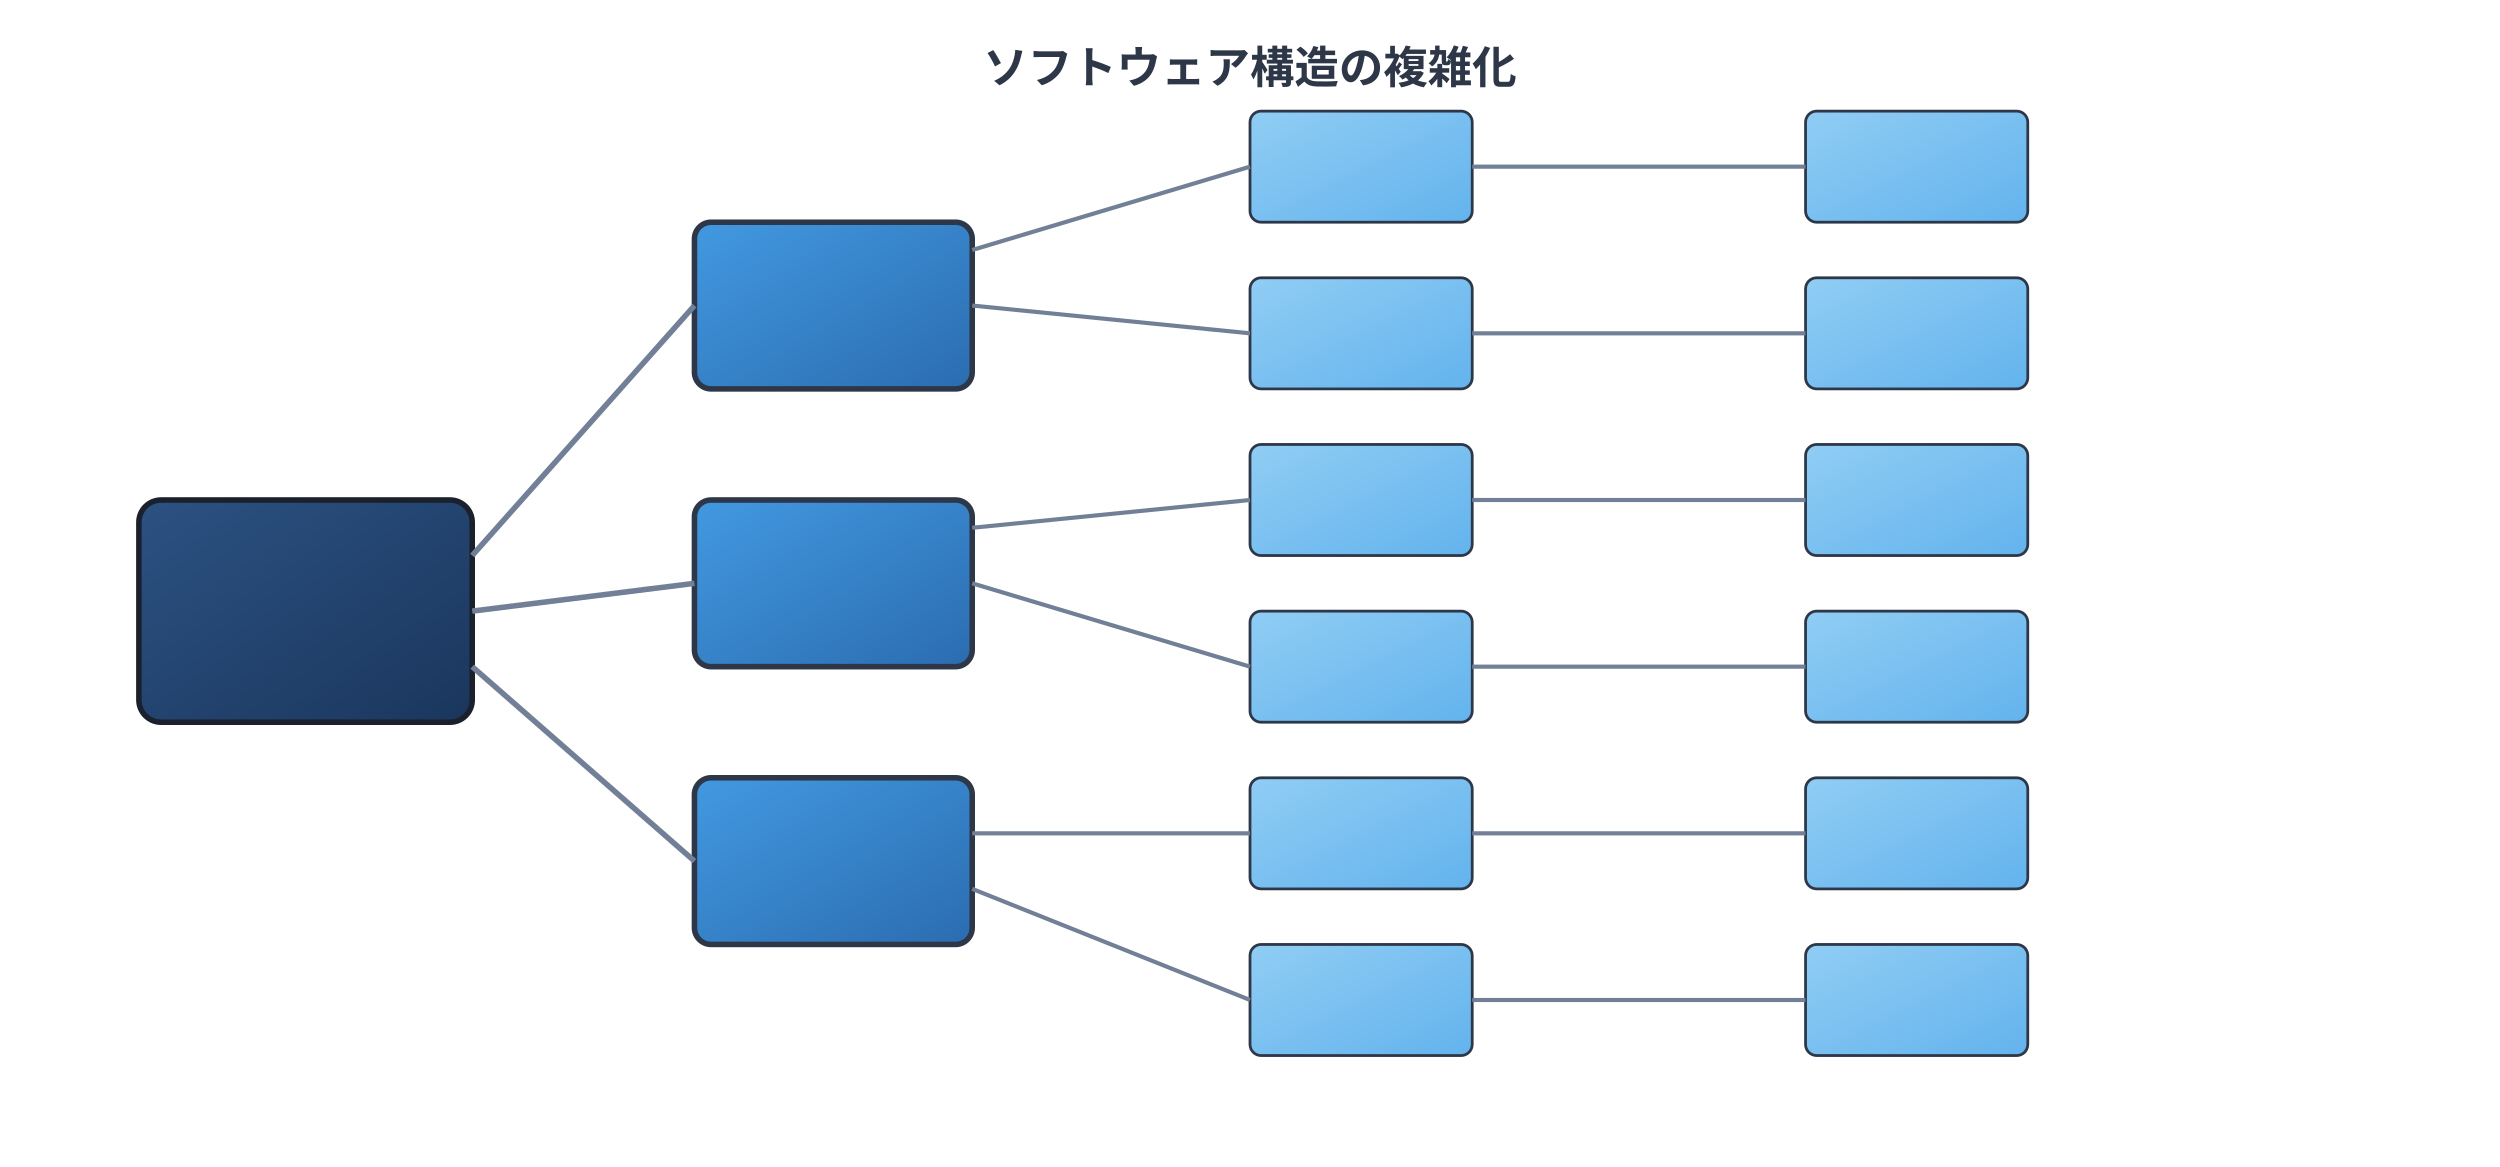
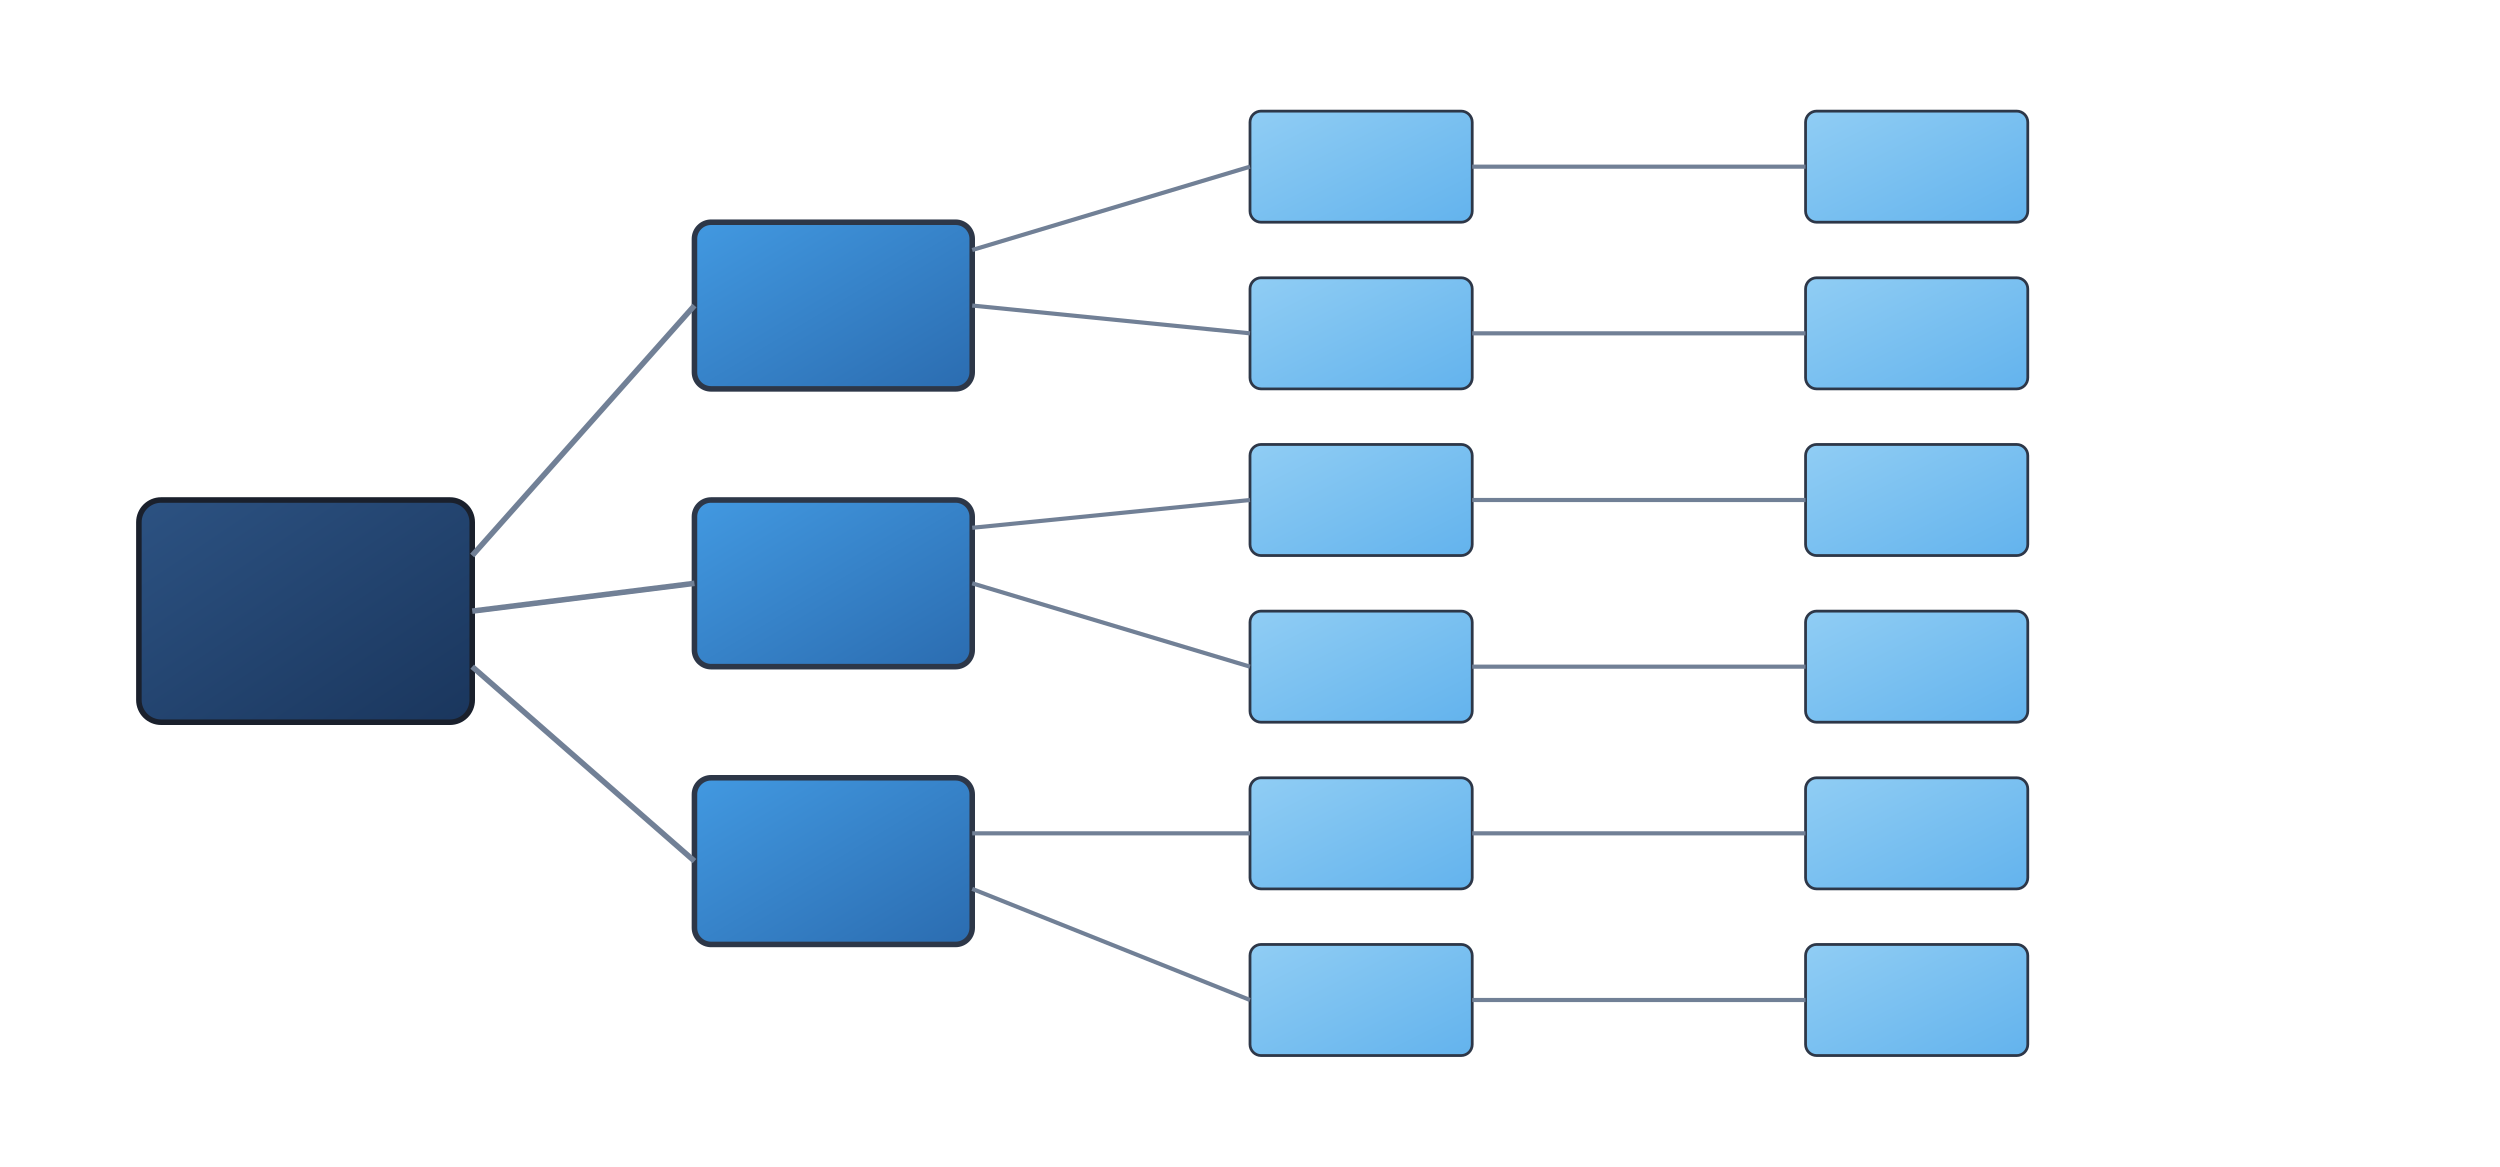
<svg xmlns="http://www.w3.org/2000/svg" viewBox="0 0 900 420">
  <defs>
    <linearGradient id="mainGrad" x1="0%" y1="0%" x2="100%" y2="100%">
      <stop offset="0%" style="stop-color:#2c5282;stop-opacity:1" />
      <stop offset="100%" style="stop-color:#1a365d;stop-opacity:1" />
    </linearGradient>
    <linearGradient id="moduleGrad" x1="0%" y1="0%" x2="100%" y2="100%">
      <stop offset="0%" style="stop-color:#4299e1;stop-opacity:1" />
      <stop offset="100%" style="stop-color:#2b6cb0;stop-opacity:1" />
    </linearGradient>
    <linearGradient id="subModuleGrad" x1="0%" y1="0%" x2="100%" y2="100%">
      <stop offset="0%" style="stop-color:#90cdf4;stop-opacity:1" />
      <stop offset="100%" style="stop-color:#63b3ed;stop-opacity:1" />
    </linearGradient>
  </defs>
  <rect x="50" y="180" width="120" height="80" fill="url(#mainGrad)" stroke="#1a202c" stroke-width="2" rx="8" />
  <rect x="250" y="80" width="100" height="60" fill="url(#moduleGrad)" stroke="#2d3748" stroke-width="2" rx="6" />
  <rect x="250" y="180" width="100" height="60" fill="url(#moduleGrad)" stroke="#2d3748" stroke-width="2" rx="6" />
  <rect x="250" y="280" width="100" height="60" fill="url(#moduleGrad)" stroke="#2d3748" stroke-width="2" rx="6" />
  <rect x="450" y="40" width="80" height="40" fill="url(#subModuleGrad)" stroke="#2d3748" stroke-width="1" rx="4" />
  <rect x="450" y="100" width="80" height="40" fill="url(#subModuleGrad)" stroke="#2d3748" stroke-width="1" rx="4" />
  <rect x="450" y="160" width="80" height="40" fill="url(#subModuleGrad)" stroke="#2d3748" stroke-width="1" rx="4" />
  <rect x="450" y="220" width="80" height="40" fill="url(#subModuleGrad)" stroke="#2d3748" stroke-width="1" rx="4" />
  <rect x="450" y="280" width="80" height="40" fill="url(#subModuleGrad)" stroke="#2d3748" stroke-width="1" rx="4" />
  <rect x="450" y="340" width="80" height="40" fill="url(#subModuleGrad)" stroke="#2d3748" stroke-width="1" rx="4" />
  <rect x="650" y="40" width="80" height="40" fill="url(#subModuleGrad)" stroke="#2d3748" stroke-width="1" rx="4" />
  <rect x="650" y="100" width="80" height="40" fill="url(#subModuleGrad)" stroke="#2d3748" stroke-width="1" rx="4" />
  <rect x="650" y="160" width="80" height="40" fill="url(#subModuleGrad)" stroke="#2d3748" stroke-width="1" rx="4" />
  <rect x="650" y="220" width="80" height="40" fill="url(#subModuleGrad)" stroke="#2d3748" stroke-width="1" rx="4" />
  <rect x="650" y="280" width="80" height="40" fill="url(#subModuleGrad)" stroke="#2d3748" stroke-width="1" rx="4" />
  <rect x="650" y="340" width="80" height="40" fill="url(#subModuleGrad)" stroke="#2d3748" stroke-width="1" rx="4" />
  <line x1="170" y1="200" x2="250" y2="110" stroke="#718096" stroke-width="2" />
  <line x1="170" y1="220" x2="250" y2="210" stroke="#718096" stroke-width="2" />
  <line x1="170" y1="240" x2="250" y2="310" stroke="#718096" stroke-width="2" />
  <line x1="350" y1="90" x2="450" y2="60" stroke="#718096" stroke-width="1.5" />
  <line x1="350" y1="110" x2="450" y2="120" stroke="#718096" stroke-width="1.5" />
  <line x1="350" y1="190" x2="450" y2="180" stroke="#718096" stroke-width="1.5" />
  <line x1="350" y1="210" x2="450" y2="240" stroke="#718096" stroke-width="1.5" />
  <line x1="350" y1="300" x2="450" y2="300" stroke="#718096" stroke-width="1.5" />
  <line x1="350" y1="320" x2="450" y2="360" stroke="#718096" stroke-width="1.5" />
  <line x1="530" y1="60" x2="650" y2="60" stroke="#718096" stroke-width="1.5" />
  <line x1="530" y1="120" x2="650" y2="120" stroke="#718096" stroke-width="1.5" />
  <line x1="530" y1="180" x2="650" y2="180" stroke="#718096" stroke-width="1.5" />
  <line x1="530" y1="240" x2="650" y2="240" stroke="#718096" stroke-width="1.5" />
  <line x1="530" y1="300" x2="650" y2="300" stroke="#718096" stroke-width="1.5" />
  <line x1="530" y1="360" x2="650" y2="360" stroke="#718096" stroke-width="1.5" />
-   <text x="450" y="30" text-anchor="middle" fill="#2d3748" font-family="Arial, sans-serif" font-size="16" font-weight="bold">ソフトウェア構造の複雑化</text>
</svg>
